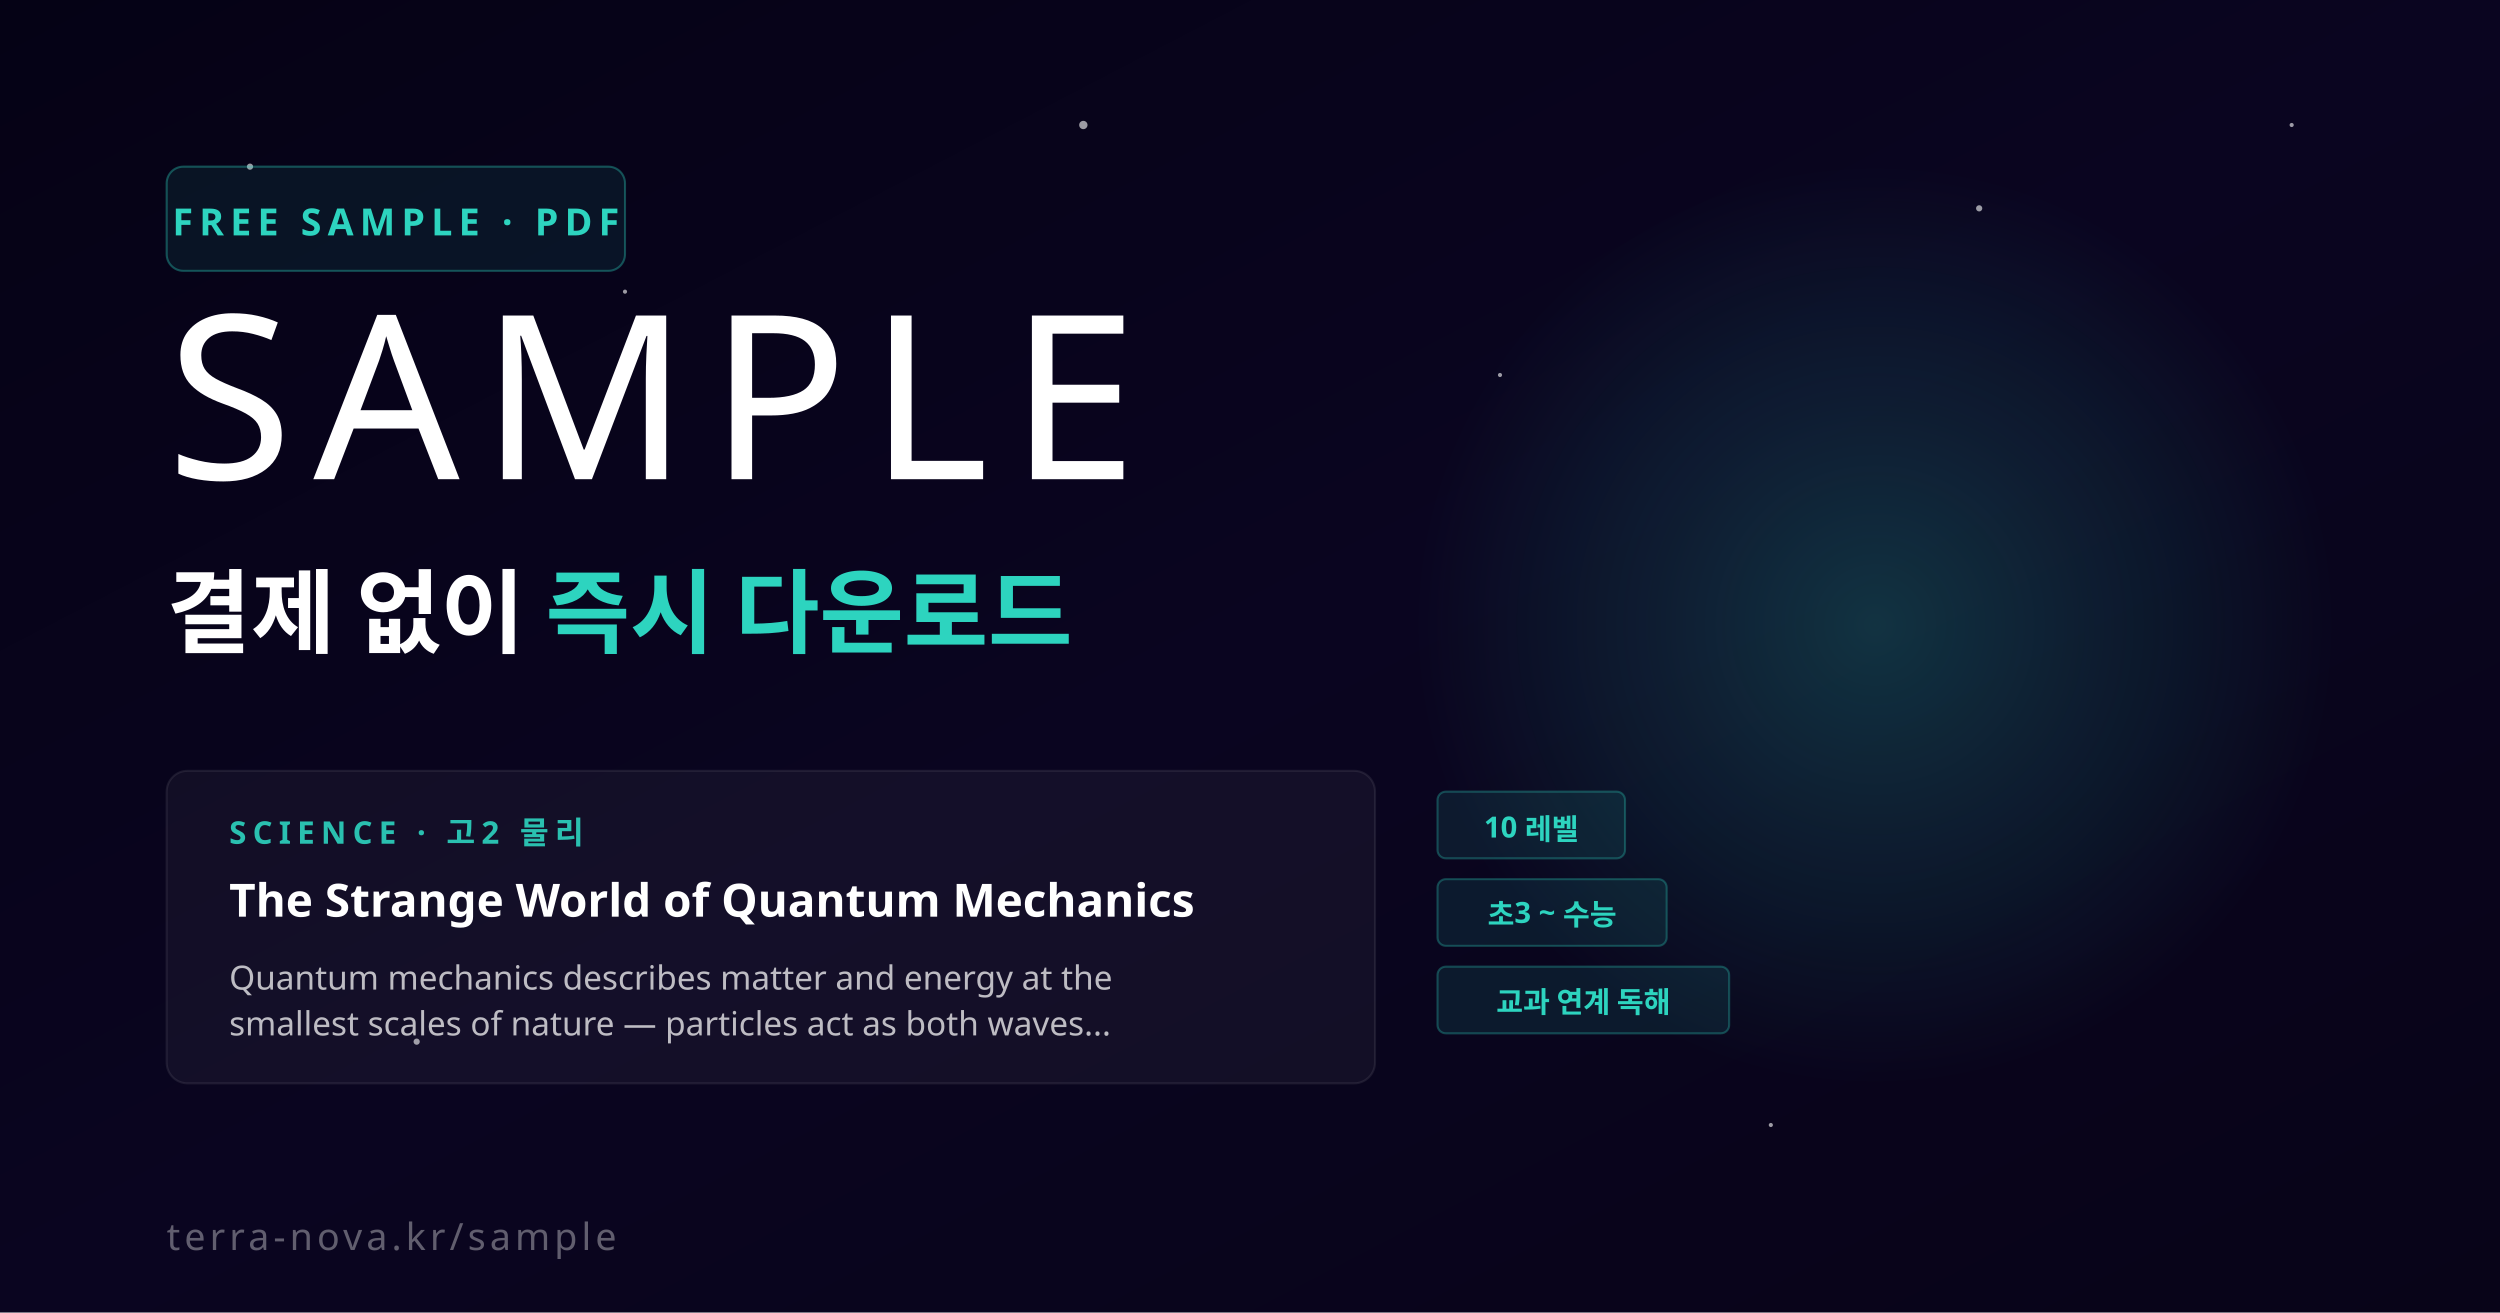
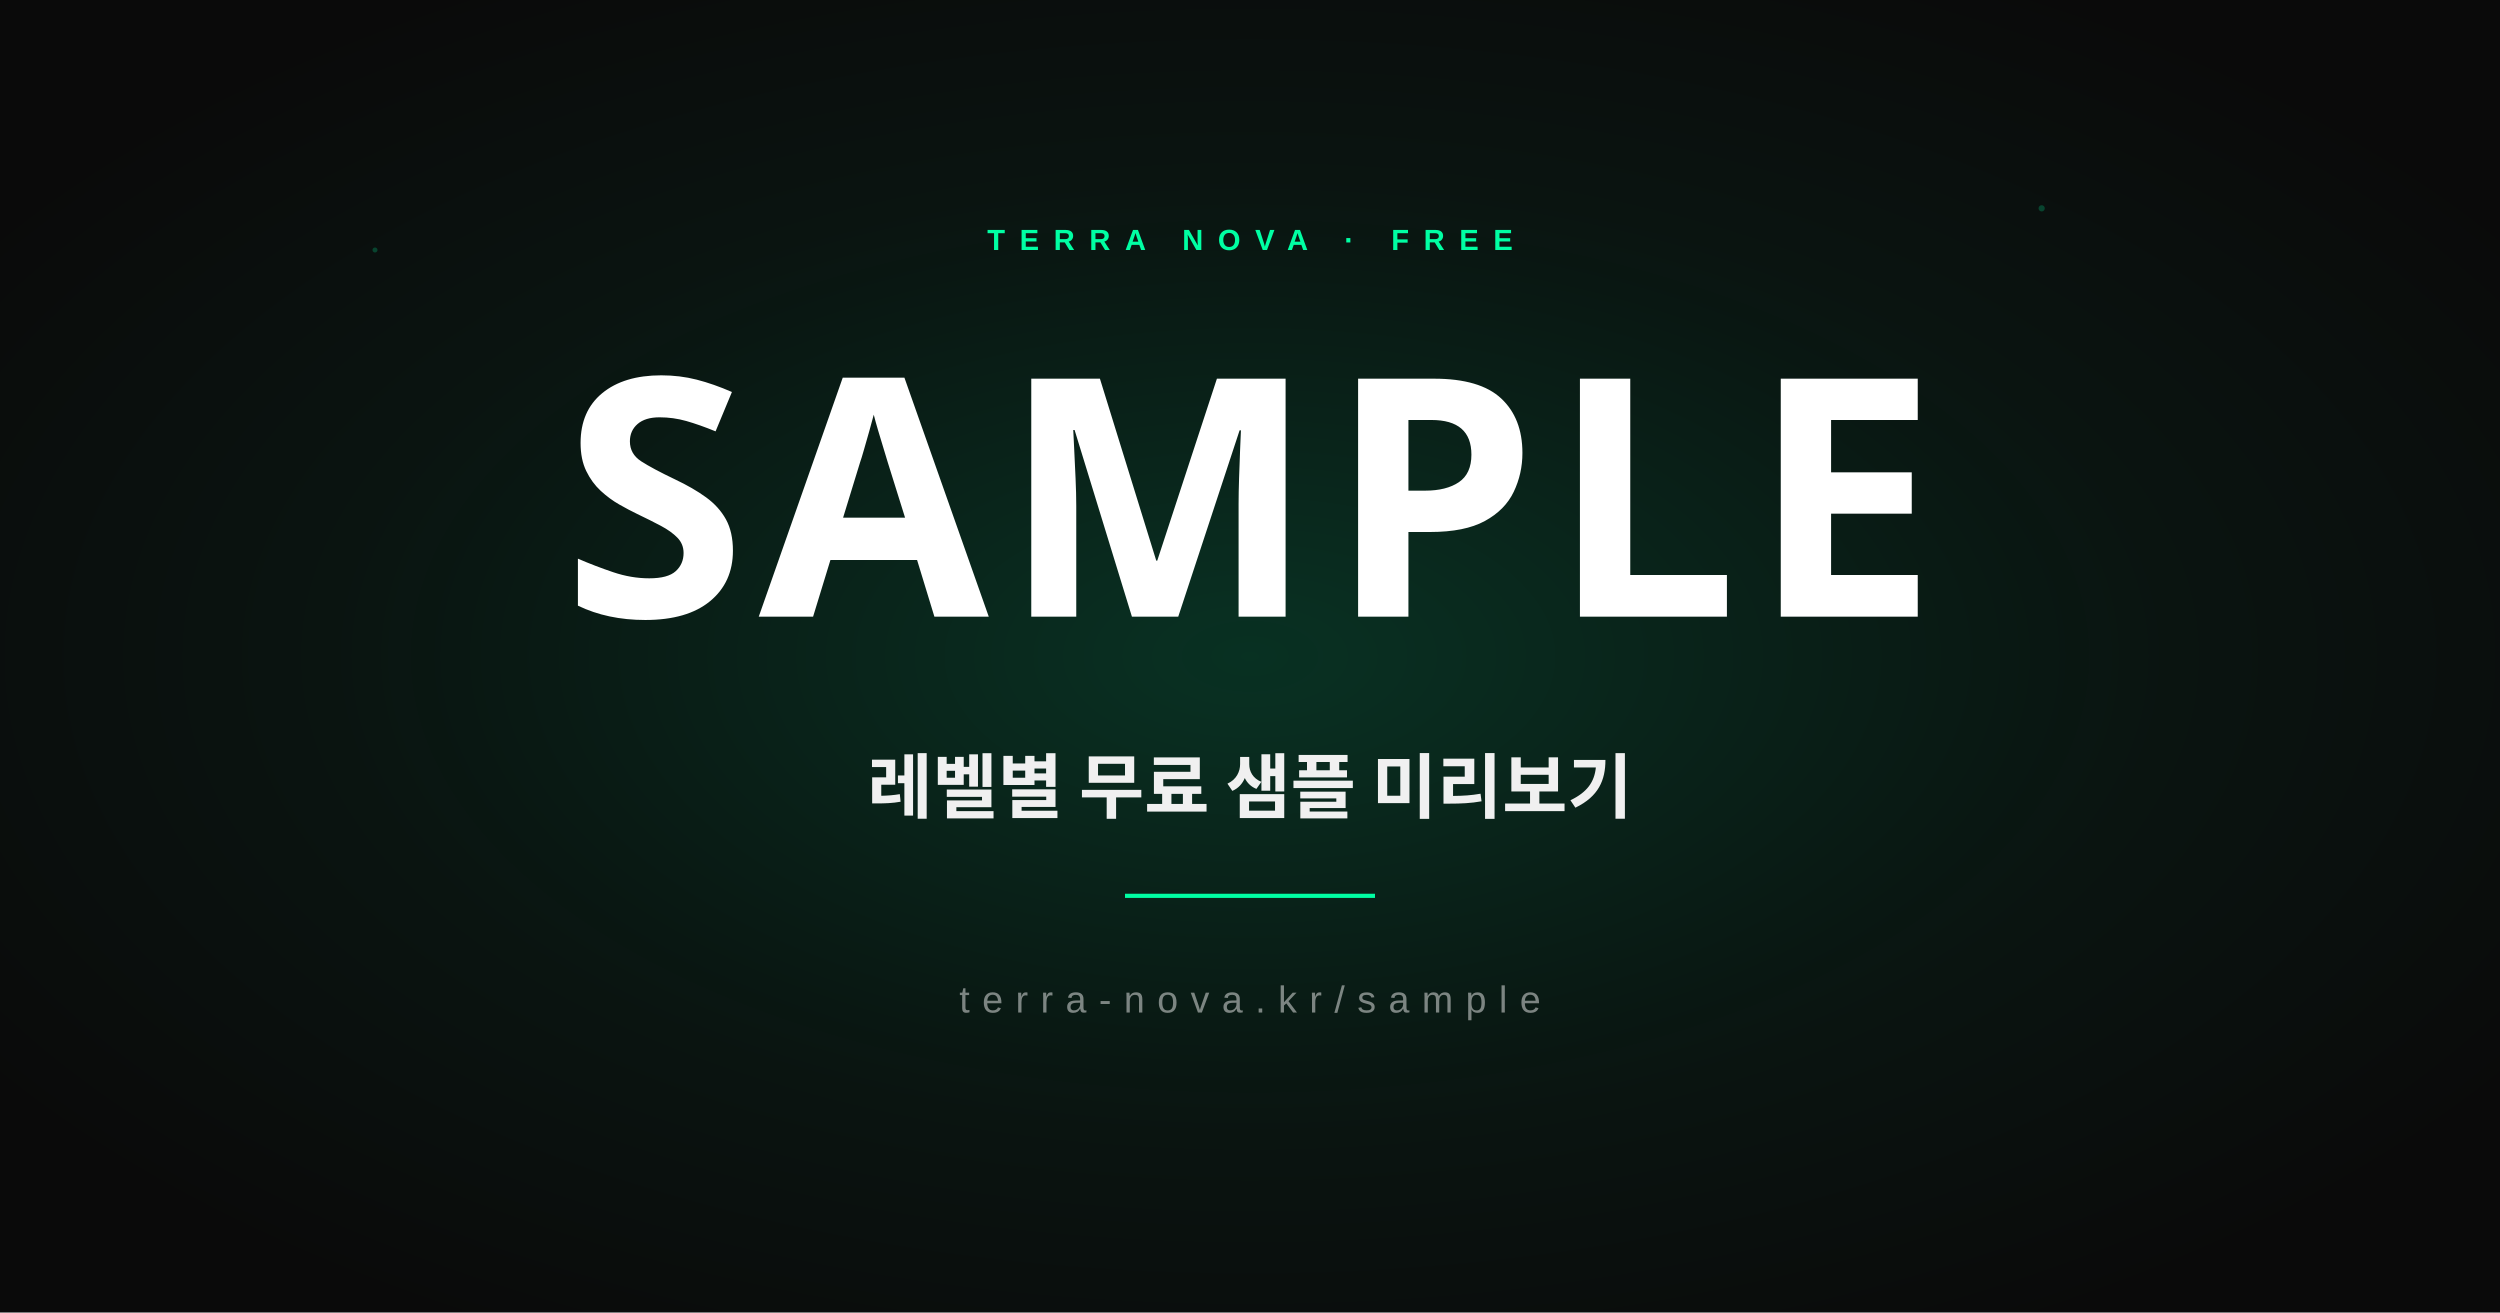
- <svg xmlns="http://www.w3.org/2000/svg" viewBox="0 0 1200 630" width="1200" height="630">
+ <svg xmlns="http://www.w3.org/2000/svg" viewBox="0 0 1200 630" width="1200" height="630" role="img" aria-label="Terra Nova free sample">
  <defs>
-     <linearGradient id="bg" x1="0" y1="0" x2="1" y2="1">
-       <stop offset="0%" stop-color="#050215" />
-       <stop offset="50%" stop-color="#0A0520" />
-       <stop offset="100%" stop-color="#080418" />
-     </linearGradient>
-     <radialGradient id="glow3" cx="50%" cy="50%" r="50%">
-       <stop offset="0%" stop-color="rgba(45,212,191,0.22)" />
-       <stop offset="100%" stop-color="rgba(45,212,191,0)" />
+     <radialGradient id="halo" cx="50%" cy="50%" r="60%">
+       <stop offset="0%" stop-color="rgba(0,255,163,.16)" />
+       <stop offset="60%" stop-color="rgba(0,255,163,.04)" />
+       <stop offset="100%" stop-color="rgba(0,255,163,0)" />
    </radialGradient>
  </defs>
-   <rect width="1200" height="630" fill="url(#bg)" />
-   <g fill="#fff" opacity=".6">
-     <circle cx="120" cy="80" r="1.5" />
-     <circle cx="300" cy="140" r="1" />
-     <circle cx="520" cy="60" r="2" />
-     <circle cx="720" cy="180" r="1" />
-     <circle cx="950" cy="100" r="1.5" />
-     <circle cx="1100" cy="60" r="1" />
-     <circle cx="200" cy="500" r="1.5" />
-     <circle cx="850" cy="540" r="1" />
+   <rect width="1200" height="630" fill="#0A0A0A" />
+   <rect width="1200" height="630" fill="url(#halo)" />
+   <g fill="#00FFA3" opacity=".22">
+     <circle cx="180" cy="120" r="1.2" />
+     <circle cx="980" cy="100" r="1.5" />
  </g>
-   <circle cx="900" cy="300" r="220" fill="url(#glow3)" />
-   <rect x="80" y="80" width="220" height="50" rx="8" fill="rgba(45,212,191,.08)" stroke="rgba(45,212,191,.35)" />
-   <text x="190" y="113" font-family="'Noto Sans KR', sans-serif" font-size="18" font-weight="700" fill="#2DD4BF" letter-spacing="3" text-anchor="middle">FREE SAMPLE · PDF</text>
-   <text x="80" y="230" font-family="Bebas Neue, Impact, sans-serif" font-size="110" fill="#fff" letter-spacing="10">SAMPLE</text>
-   <text x="80" y="310" font-family="'Noto Sans KR', sans-serif" font-size="44" font-weight="800" fill="#fff">결제 없이 <tspan fill="#2DD4BF">즉시 다운로드</tspan>
-   </text>
-   <g font-family="'Noto Sans KR', sans-serif">
-     <rect x="80" y="370" width="580" height="150" rx="10" fill="rgba(255,255,255,.04)" stroke="rgba(255,255,255,.08)" />
-     <text x="110" y="405" font-size="15" fill="rgba(45,212,191,.9)" letter-spacing="3" font-weight="700">SCIENCE · 고2 물리</text>
-     <text x="110" y="440" font-size="22" font-weight="700" fill="#fff">The Strange World of Quantum Mechanics</text>
-     <text x="110" y="475" font-size="16" fill="rgba(255,255,255,.72)">Quantum mechanics describes matter and energy at the</text>
-     <text x="110" y="497" font-size="16" fill="rgba(255,255,255,.72)">smallest scales of nature — particles act as both waves...</text>
-   </g>
-   <g font-family="'Noto Sans KR', sans-serif" font-size="14">
-     <rect x="690" y="380" width="90" height="32" rx="4" fill="rgba(45,212,191,.1)" stroke="rgba(45,212,191,.3)" />
-     <text x="735" y="402" fill="#2DD4BF" text-anchor="middle" font-weight="700">10 레벨</text>
-     <rect x="690" y="422" width="110" height="32" rx="4" fill="rgba(45,212,191,.1)" stroke="rgba(45,212,191,.3)" />
-     <text x="745" y="444" fill="#2DD4BF" text-anchor="middle" font-weight="700">초3 ~ 수능</text>
-     <rect x="690" y="464" width="140" height="32" rx="4" fill="rgba(45,212,191,.1)" stroke="rgba(45,212,191,.3)" />
-     <text x="760" y="486" fill="#2DD4BF" text-anchor="middle" font-weight="700">교과 연계 독해</text>
-   </g>
-   <text x="80" y="600" font-family="'Noto Sans KR', sans-serif" font-size="18" fill="rgba(240,240,240,.38)" letter-spacing="2">terra-nova.kr/sample</text>
+   <text x="600" y="120" text-anchor="middle" font-family="'Space Grotesk','Arial',sans-serif" font-weight="700" font-size="14" letter-spacing="7" fill="#00FFA3">TERRA NOVA · FREE</text>
+   <text x="600" y="296" text-anchor="middle" font-family="'Space Grotesk','Arial Black',sans-serif" font-weight="900" font-size="160" letter-spacing="6" fill="#FFFFFF">SAMPLE</text>
+   <text x="600" y="390" text-anchor="middle" font-family="'Pretendard','Noto Sans KR','Arial',sans-serif" font-weight="800" font-size="34" fill="#F0F0F0">레벨별 무료 샘플 미리보기</text>
+   <line x1="540" y1="430" x2="660" y2="430" stroke="#00FFA3" stroke-width="2" />
+   <text x="600" y="486" text-anchor="middle" font-family="'Space Grotesk','Arial',sans-serif" font-weight="500" font-size="18" letter-spacing="6" fill="rgba(240,240,240,.5)">terra-nova.kr/sample</text>
</svg>
